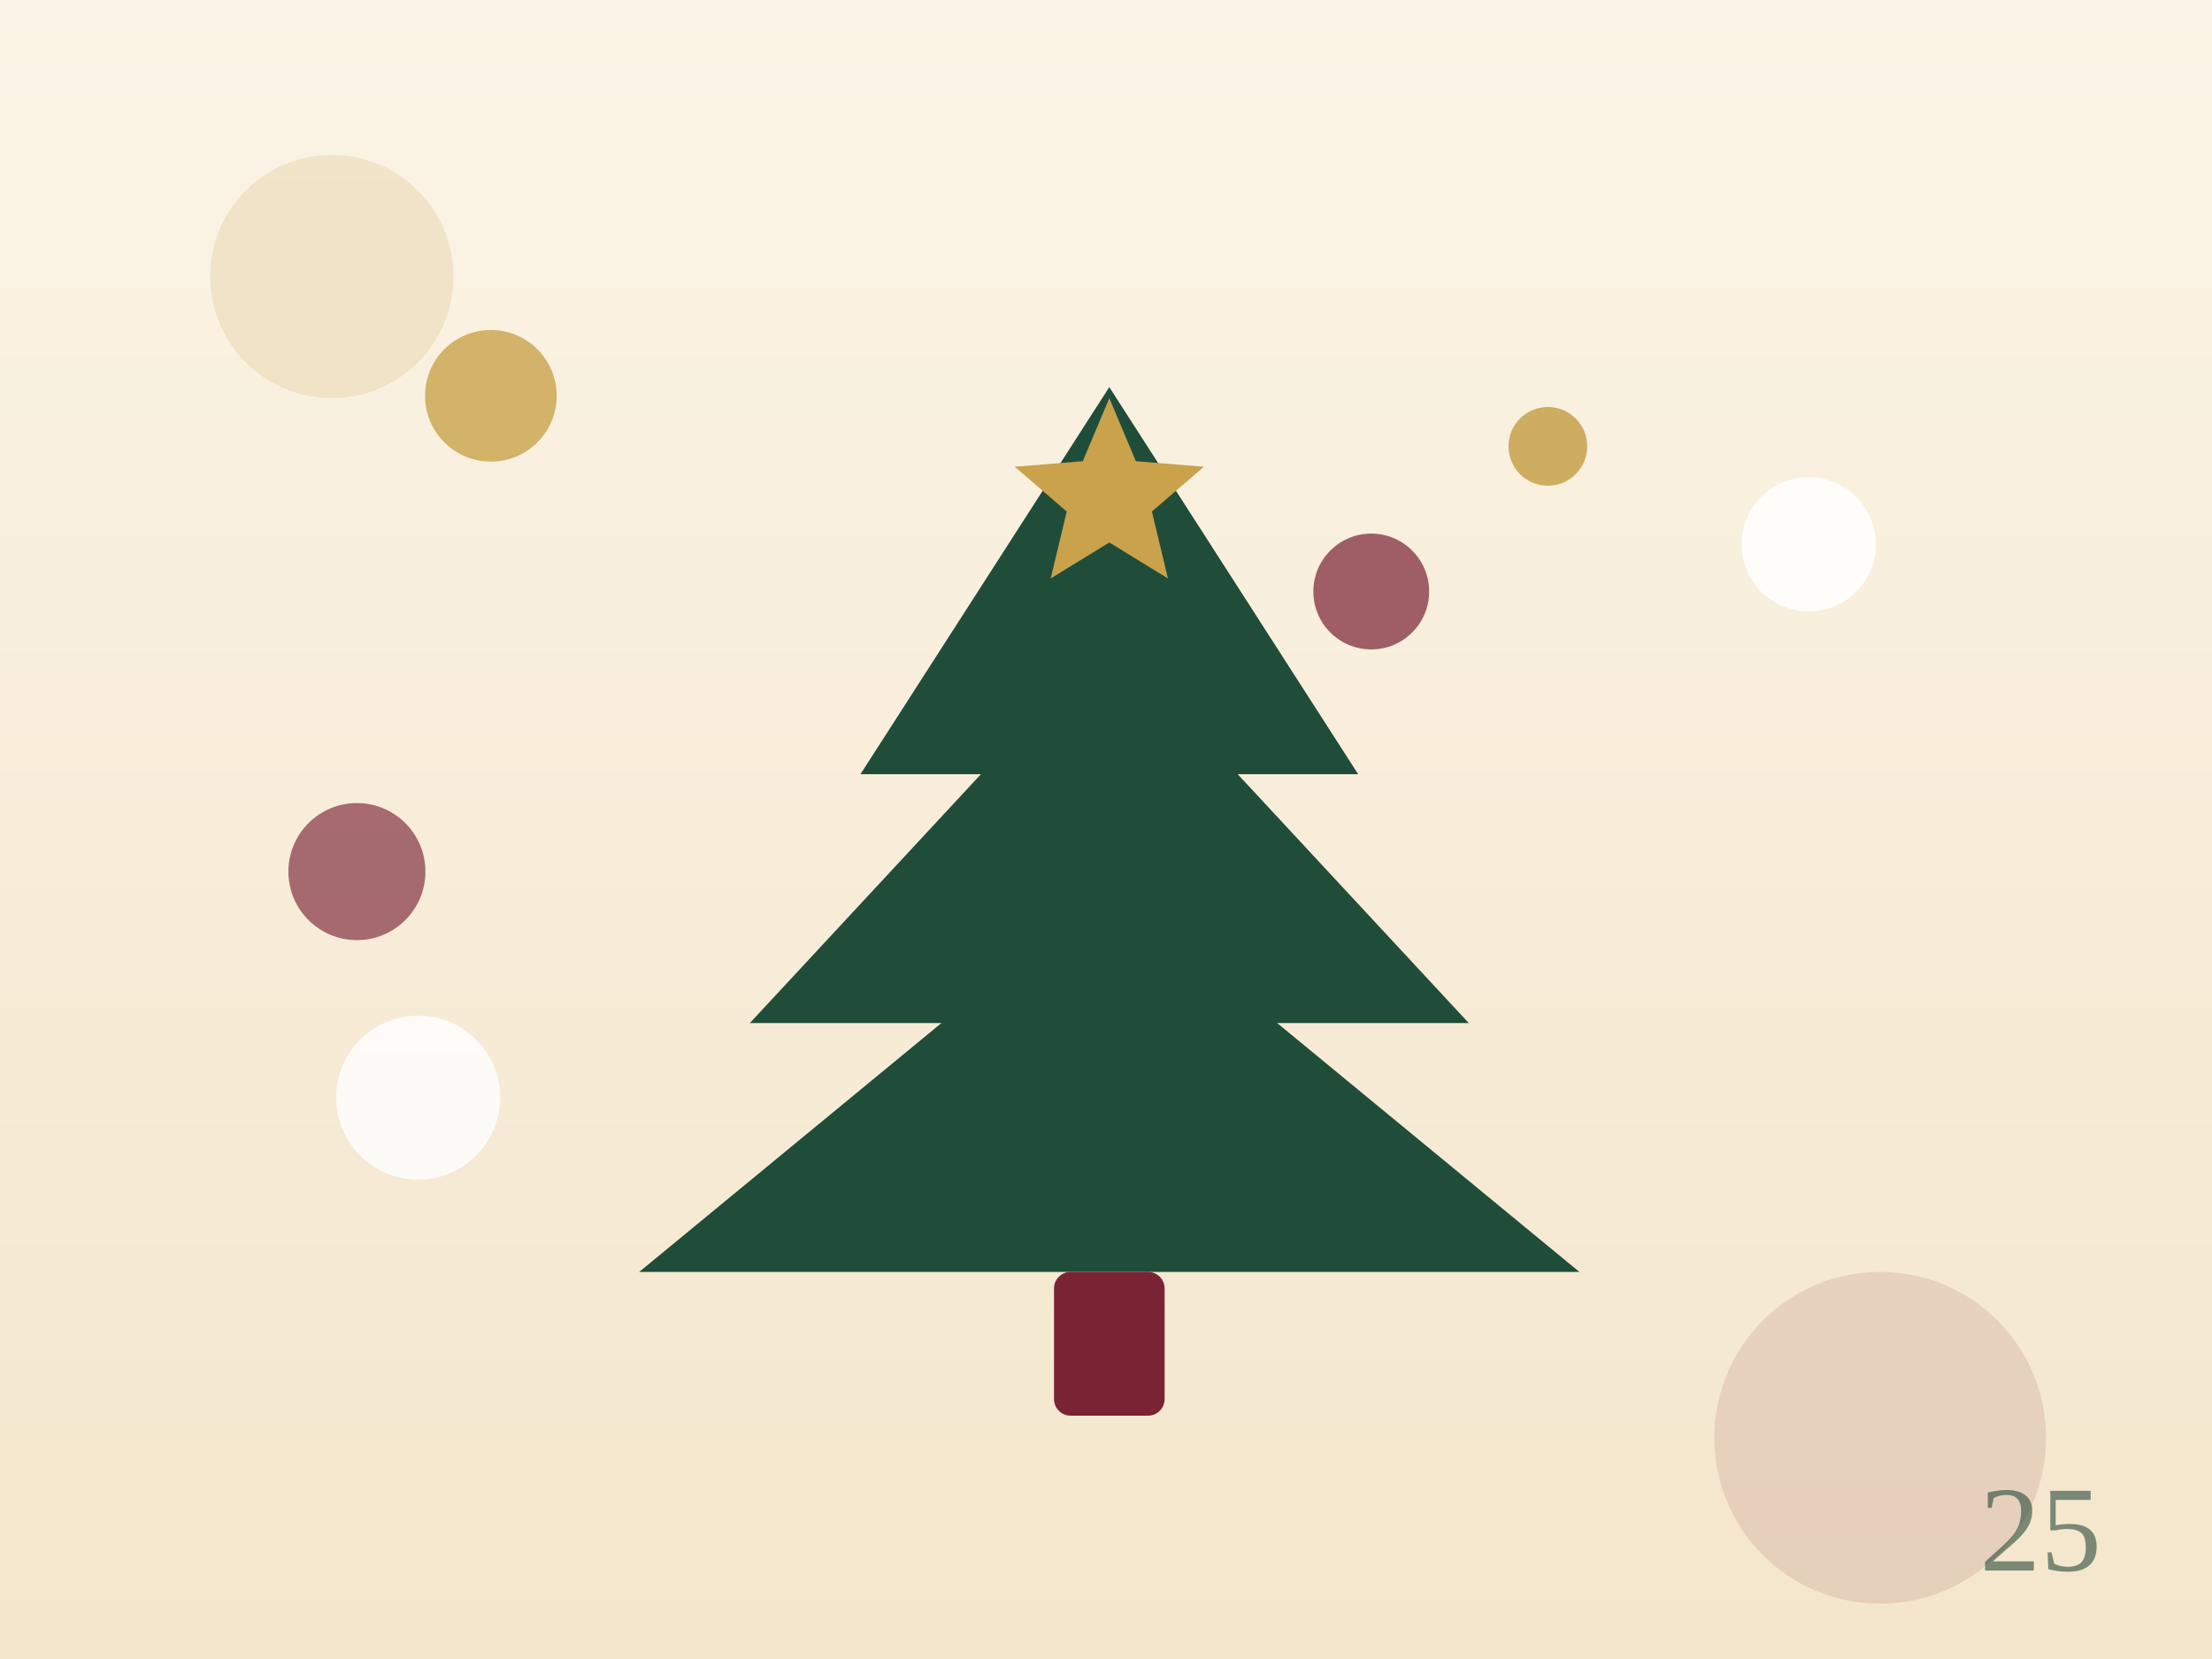
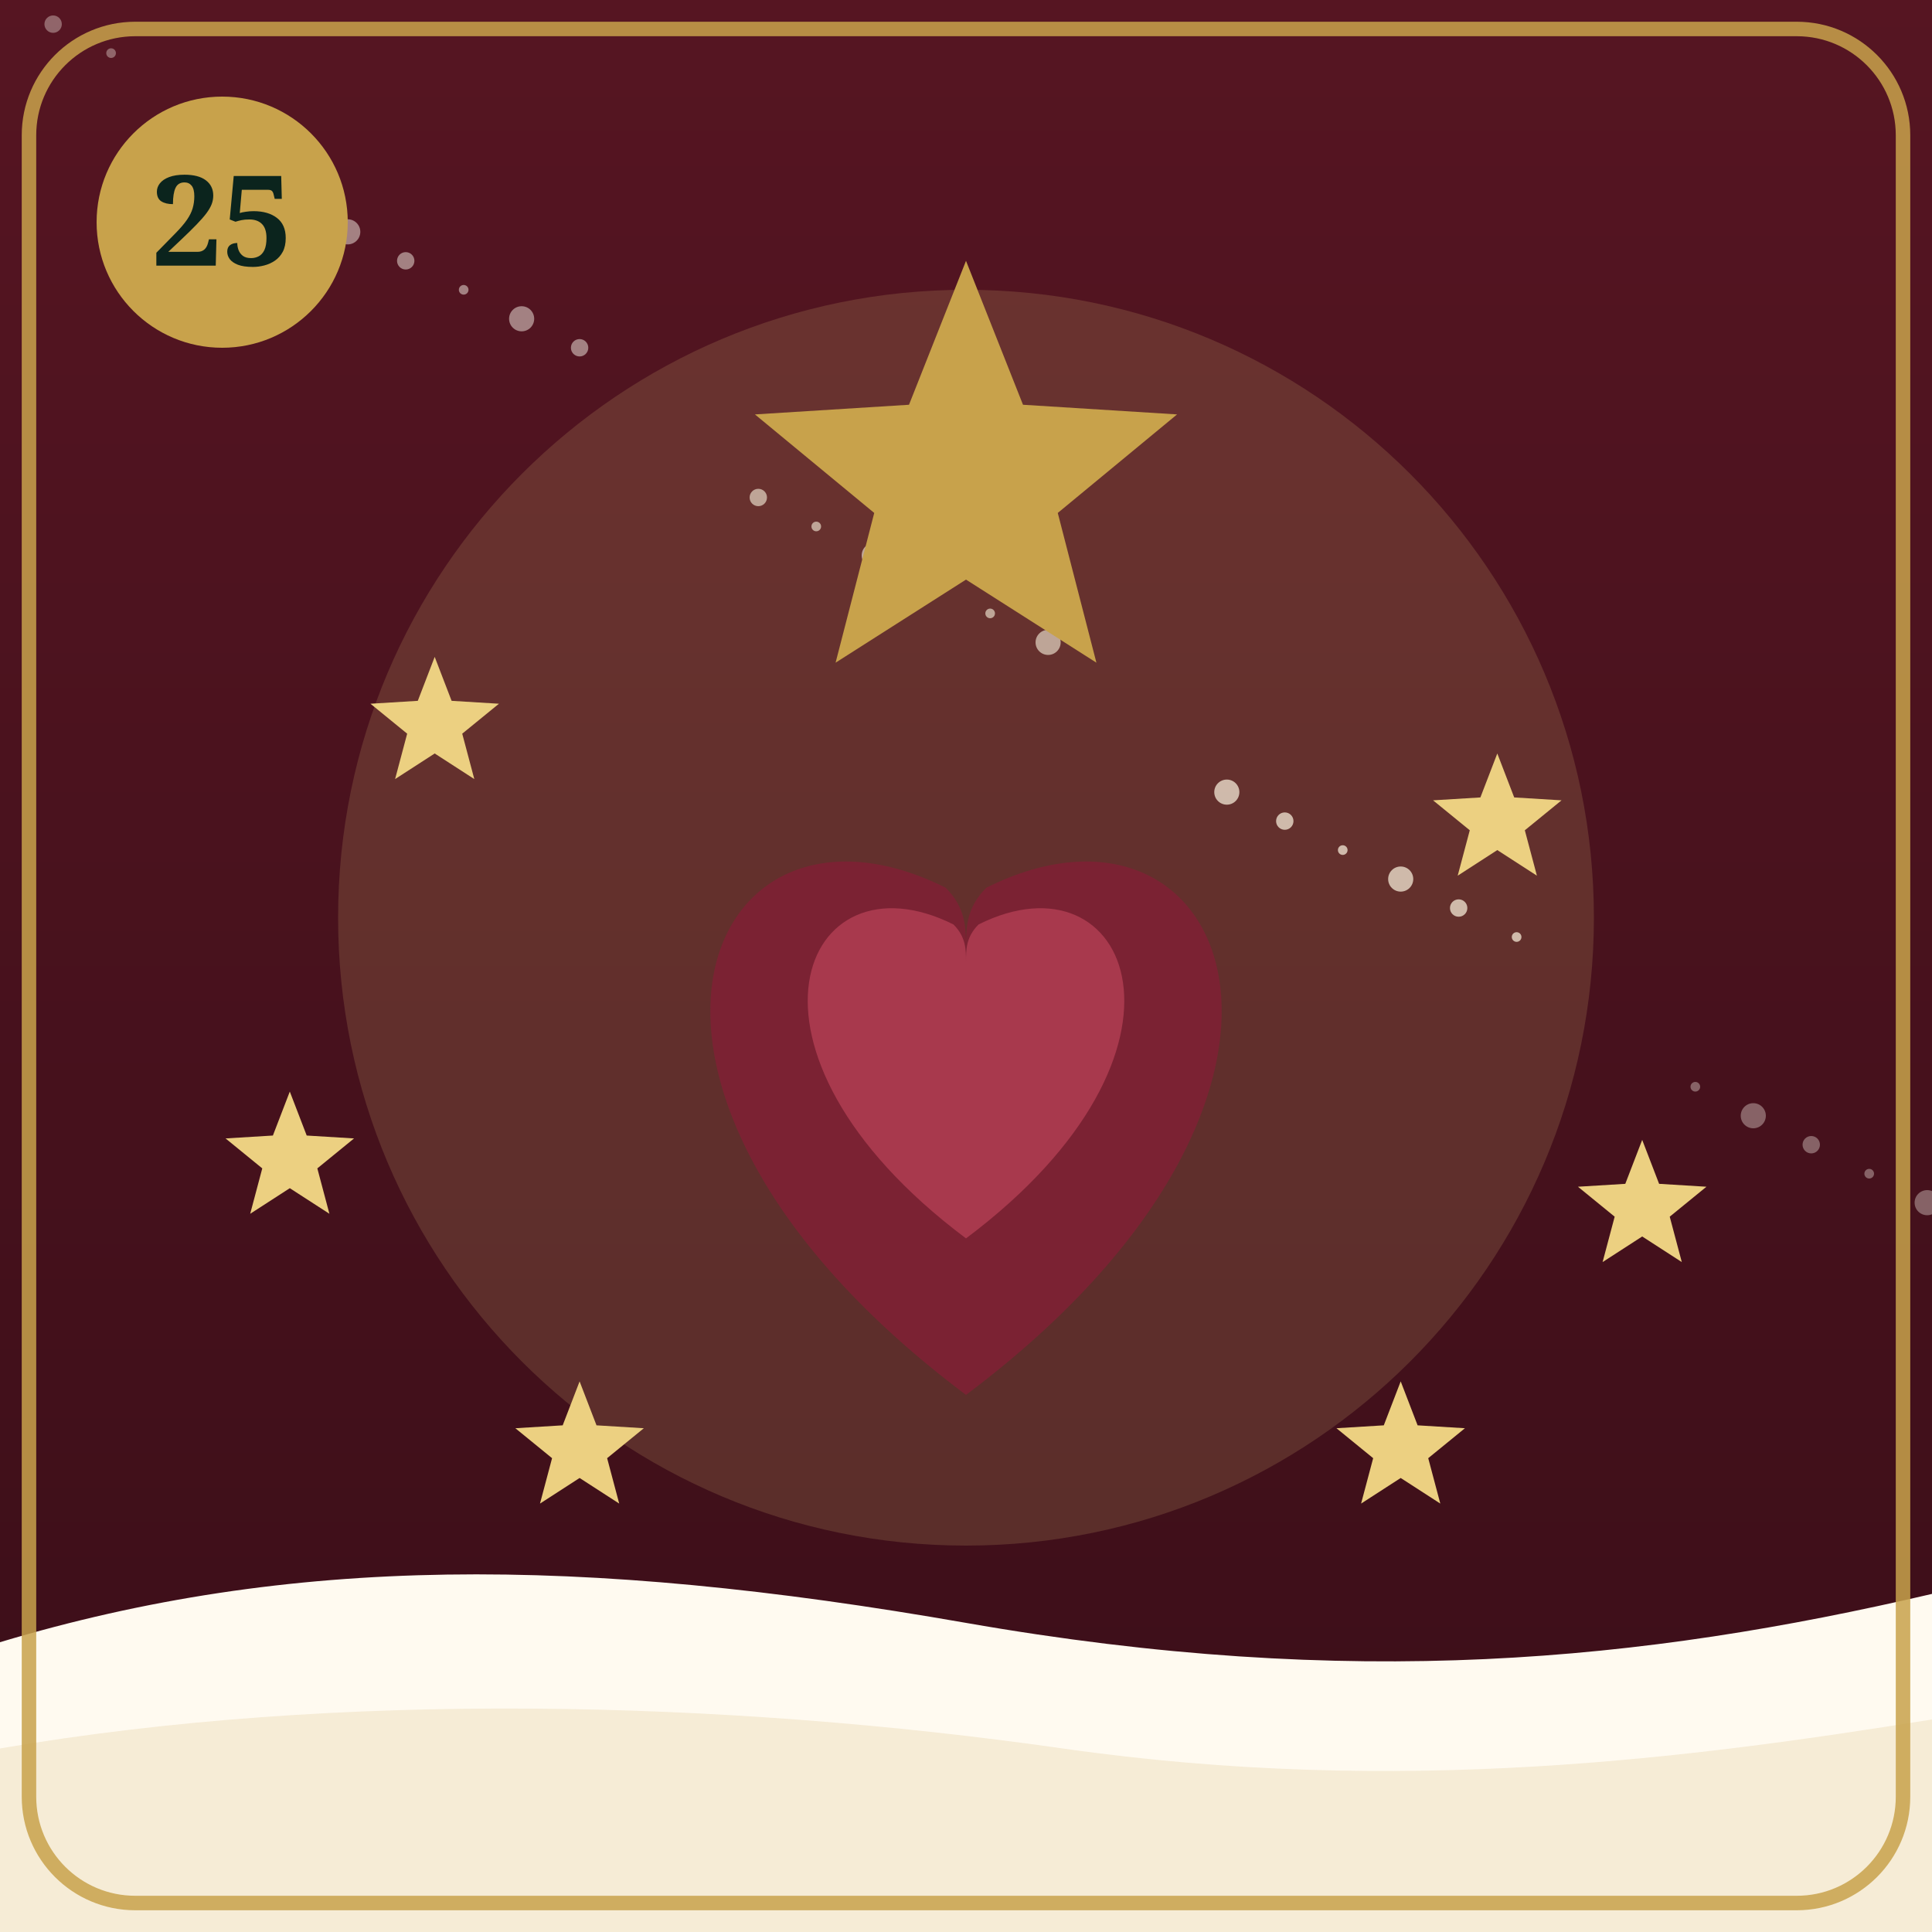
- <svg xmlns="http://www.w3.org/2000/svg" viewBox="0 0 400 300" role="img" aria-label="Illustrazione giorno 25">
+ <svg xmlns="http://www.w3.org/2000/svg" viewBox="0 0 400 400" role="img" aria-label="Illustrazione del giorno 25">
  <defs>
-     <linearGradient id="bg25" x1="0" y1="0" x2="0" y2="1">
-       <stop offset="0%" stop-color="#fbf4e6" />
-       <stop offset="100%" stop-color="#f4e6cc" />
+     <linearGradient id="g25" x1="0" y1="0" x2="0" y2="1">
+       <stop offset="0" stop-color="#561522" />
+       <stop offset="1" stop-color="#3a0e18" />
    </linearGradient>
  </defs>
-   <rect width="400" height="300" fill="url(#bg25)" />
+   <rect width="400" height="400" fill="url(#g25)" />
+   <circle cx="23" cy="11" r="1" fill="#fffaf0" opacity="0.35" />
+   <circle cx="120" cy="72" r="1.8" fill="#fffaf0" opacity="0.47" />
+   <circle cx="217" cy="133" r="2.6" fill="#fffaf0" opacity="0.59" />
+   <circle cx="314" cy="194" r="1" fill="#fffaf0" opacity="0.71" />
+   <circle cx="11" cy="5" r="1.8" fill="#fffaf0" opacity="0.35" />
+   <circle cx="108" cy="66" r="2.6" fill="#fffaf0" opacity="0.47" />
+   <circle cx="205" cy="127" r="1" fill="#fffaf0" opacity="0.59" />
+   <circle cx="302" cy="188" r="1.8" fill="#fffaf0" opacity="0.71" />
+   <circle cx="399" cy="249" r="2.6" fill="#fffaf0" opacity="0.35" />
+   <circle cx="96" cy="60" r="1" fill="#fffaf0" opacity="0.47" />
+   <circle cx="193" cy="121" r="1.8" fill="#fffaf0" opacity="0.59" />
+   <circle cx="290" cy="182" r="2.6" fill="#fffaf0" opacity="0.71" />
+   <circle cx="387" cy="243" r="1" fill="#fffaf0" opacity="0.35" />
+   <circle cx="84" cy="54" r="1.8" fill="#fffaf0" opacity="0.47" />
+   <circle cx="181" cy="115" r="2.6" fill="#fffaf0" opacity="0.59" />
+   <circle cx="278" cy="176" r="1" fill="#fffaf0" opacity="0.71" />
+   <circle cx="375" cy="237" r="1.8" fill="#fffaf0" opacity="0.35" />
+   <circle cx="72" cy="48" r="2.6" fill="#fffaf0" opacity="0.47" />
+   <circle cx="169" cy="109" r="1" fill="#fffaf0" opacity="0.59" />
+   <circle cx="266" cy="170" r="1.8" fill="#fffaf0" opacity="0.71" />
+   <circle cx="363" cy="231" r="2.6" fill="#fffaf0" opacity="0.35" />
+   <circle cx="60" cy="42" r="1" fill="#fffaf0" opacity="0.47" />
+   <circle cx="157" cy="103" r="1.8" fill="#fffaf0" opacity="0.59" />
+   <circle cx="254" cy="164" r="2.6" fill="#fffaf0" opacity="0.71" />
+   <circle cx="351" cy="225" r="1" fill="#fffaf0" opacity="0.35" />
+   <circle cx="48" cy="36" r="1.8" fill="#fffaf0" opacity="0.47" />
+   <path d="M0 340c60-18 120-18 200-4s140 8 200-6v70H0z" fill="#fffaf0" />
+   <path d="M0 362c70-12 150-10 220 0s130 2 180-6v44H0z" fill="#f5ead3" opacity=".9" />
  <g>
-     <circle cx="327.069" cy="98.427" r="12.144" fill="#ffffff" opacity="0.86" />
-     <circle cx="75.622" cy="198.487" r="14.827" fill="#ffffff" opacity="0.82" />
-     <circle cx="279.905" cy="80.713" r="7.118" fill="#c9a24b" opacity="0.86" />
-     <circle cx="64.541" cy="157.614" r="12.389" fill="#7a2335" opacity="0.65" />
-     <circle cx="247.965" cy="106.963" r="10.472" fill="#7a2335" opacity="0.71" />
-     <circle cx="88.763" cy="71.573" r="11.904" fill="#c9a24b" opacity="0.79" />
+     <circle cx="200" cy="190" r="130" fill="#ecd081" opacity=".16" />
+     <polygon points="200.0,54.0 211.8,83.8 243.7,85.8 219.0,106.2 227.0,137.2 200.0,120.0 173.0,137.2 181.0,106.2 156.3,85.8 188.2,83.8" fill="#c8a24b" stroke-linejoin="round" />
+     <path transform="translate(200 230) scale(2.1)" d="M0 28 C-40 -2 -26 -34 -2 -22 C0 -20 0 -18 0 -16 C0 -18 0 -20 2 -22 C26 -34 40 -2 0 28Z" fill="#7b2233" />
+     <path transform="translate(200 220) scale(1.3)" d="M0 28 C-40 -2 -26 -34 -2 -22 C0 -20 0 -18 0 -16 C0 -18 0 -20 2 -22 C26 -34 40 -2 0 28Z" fill="#a8394d" />
+     <g fill="#ecd081">
+       <polygon points="90.0,136.0 93.5,145.1 103.3,145.7 95.7,151.9 98.2,161.3 90.0,156.0 81.8,161.3 84.3,151.9 76.7,145.7 86.5,145.1" fill="#ecd081" stroke-linejoin="round" />
+       <polygon points="310.0,156.0 313.5,165.1 323.3,165.7 315.7,171.9 318.2,181.3 310.0,176.0 301.8,181.3 304.3,171.9 296.7,165.7 306.5,165.1" fill="#ecd081" stroke-linejoin="round" />
+       <polygon points="120.0,286.0 123.5,295.1 133.3,295.7 125.7,301.9 128.2,311.3 120.0,306.0 111.8,311.3 114.3,301.9 106.7,295.7 116.5,295.1" fill="#ecd081" stroke-linejoin="round" />
+       <polygon points="290.0,286.0 293.5,295.1 303.3,295.7 295.7,301.9 298.2,311.3 290.0,306.0 281.8,311.3 284.3,301.9 276.7,295.7 286.5,295.1" fill="#ecd081" stroke-linejoin="round" />
+       <polygon points="60.0,226.0 63.5,235.1 73.3,235.7 65.7,241.9 68.2,251.3 60.0,246.0 51.8,251.3 54.3,241.9 46.7,235.7 56.5,235.1" fill="#ecd081" stroke-linejoin="round" />
+       <polygon points="340.0,236.0 343.5,245.1 353.3,245.7 345.7,251.9 348.2,261.3 340.0,256.0 331.8,261.3 334.3,251.9 326.7,245.7 336.5,245.1" fill="#ecd081" stroke-linejoin="round" />
+     </g>
  </g>
-   <polygon points="200.599,160 115.599,230 285.599,230" fill="#1f4d3a" />
-   <polygon points="200.599,115 135.599,185 265.599,185" fill="#1f4d3a" />
-   <polygon points="200.599,70 155.599,140 245.599,140" fill="#1f4d3a" />
-   <rect x="190.599" y="230" width="20" height="26" rx="3" fill="#7a2335" />
-   <polygon points="200.6,72.0 205.4,83.4 217.7,84.4 208.3,92.5 211.2,104.6 200.6,98.1 190.0,104.6 192.9,92.5 183.5,84.4 195.8,83.4" fill="#c9a24b" />
-   <circle cx="60" cy="50" r="22" fill="#c9a24b" opacity="0.18" />
-   <circle cx="340" cy="260" r="30" fill="#7a2335" opacity="0.12" />
-   <text x="380" y="284" text-anchor="end" font-family="Georgia, 'Times New Roman', serif" font-size="22" fill="#163a2b" opacity="0.55">25</text>
+   <g>
+     <circle cx="46" cy="46" r="26" fill="#c8a24b" />
+     <text x="46" y="55" text-anchor="middle" font-family="Georgia,serif" font-size="26" font-weight="700" fill="#0b241d">25</text>
+   </g>
+   <rect x="6" y="6" width="388" height="388" rx="22" fill="none" stroke="#c8a24b" stroke-width="3" opacity=".85" />
</svg>
